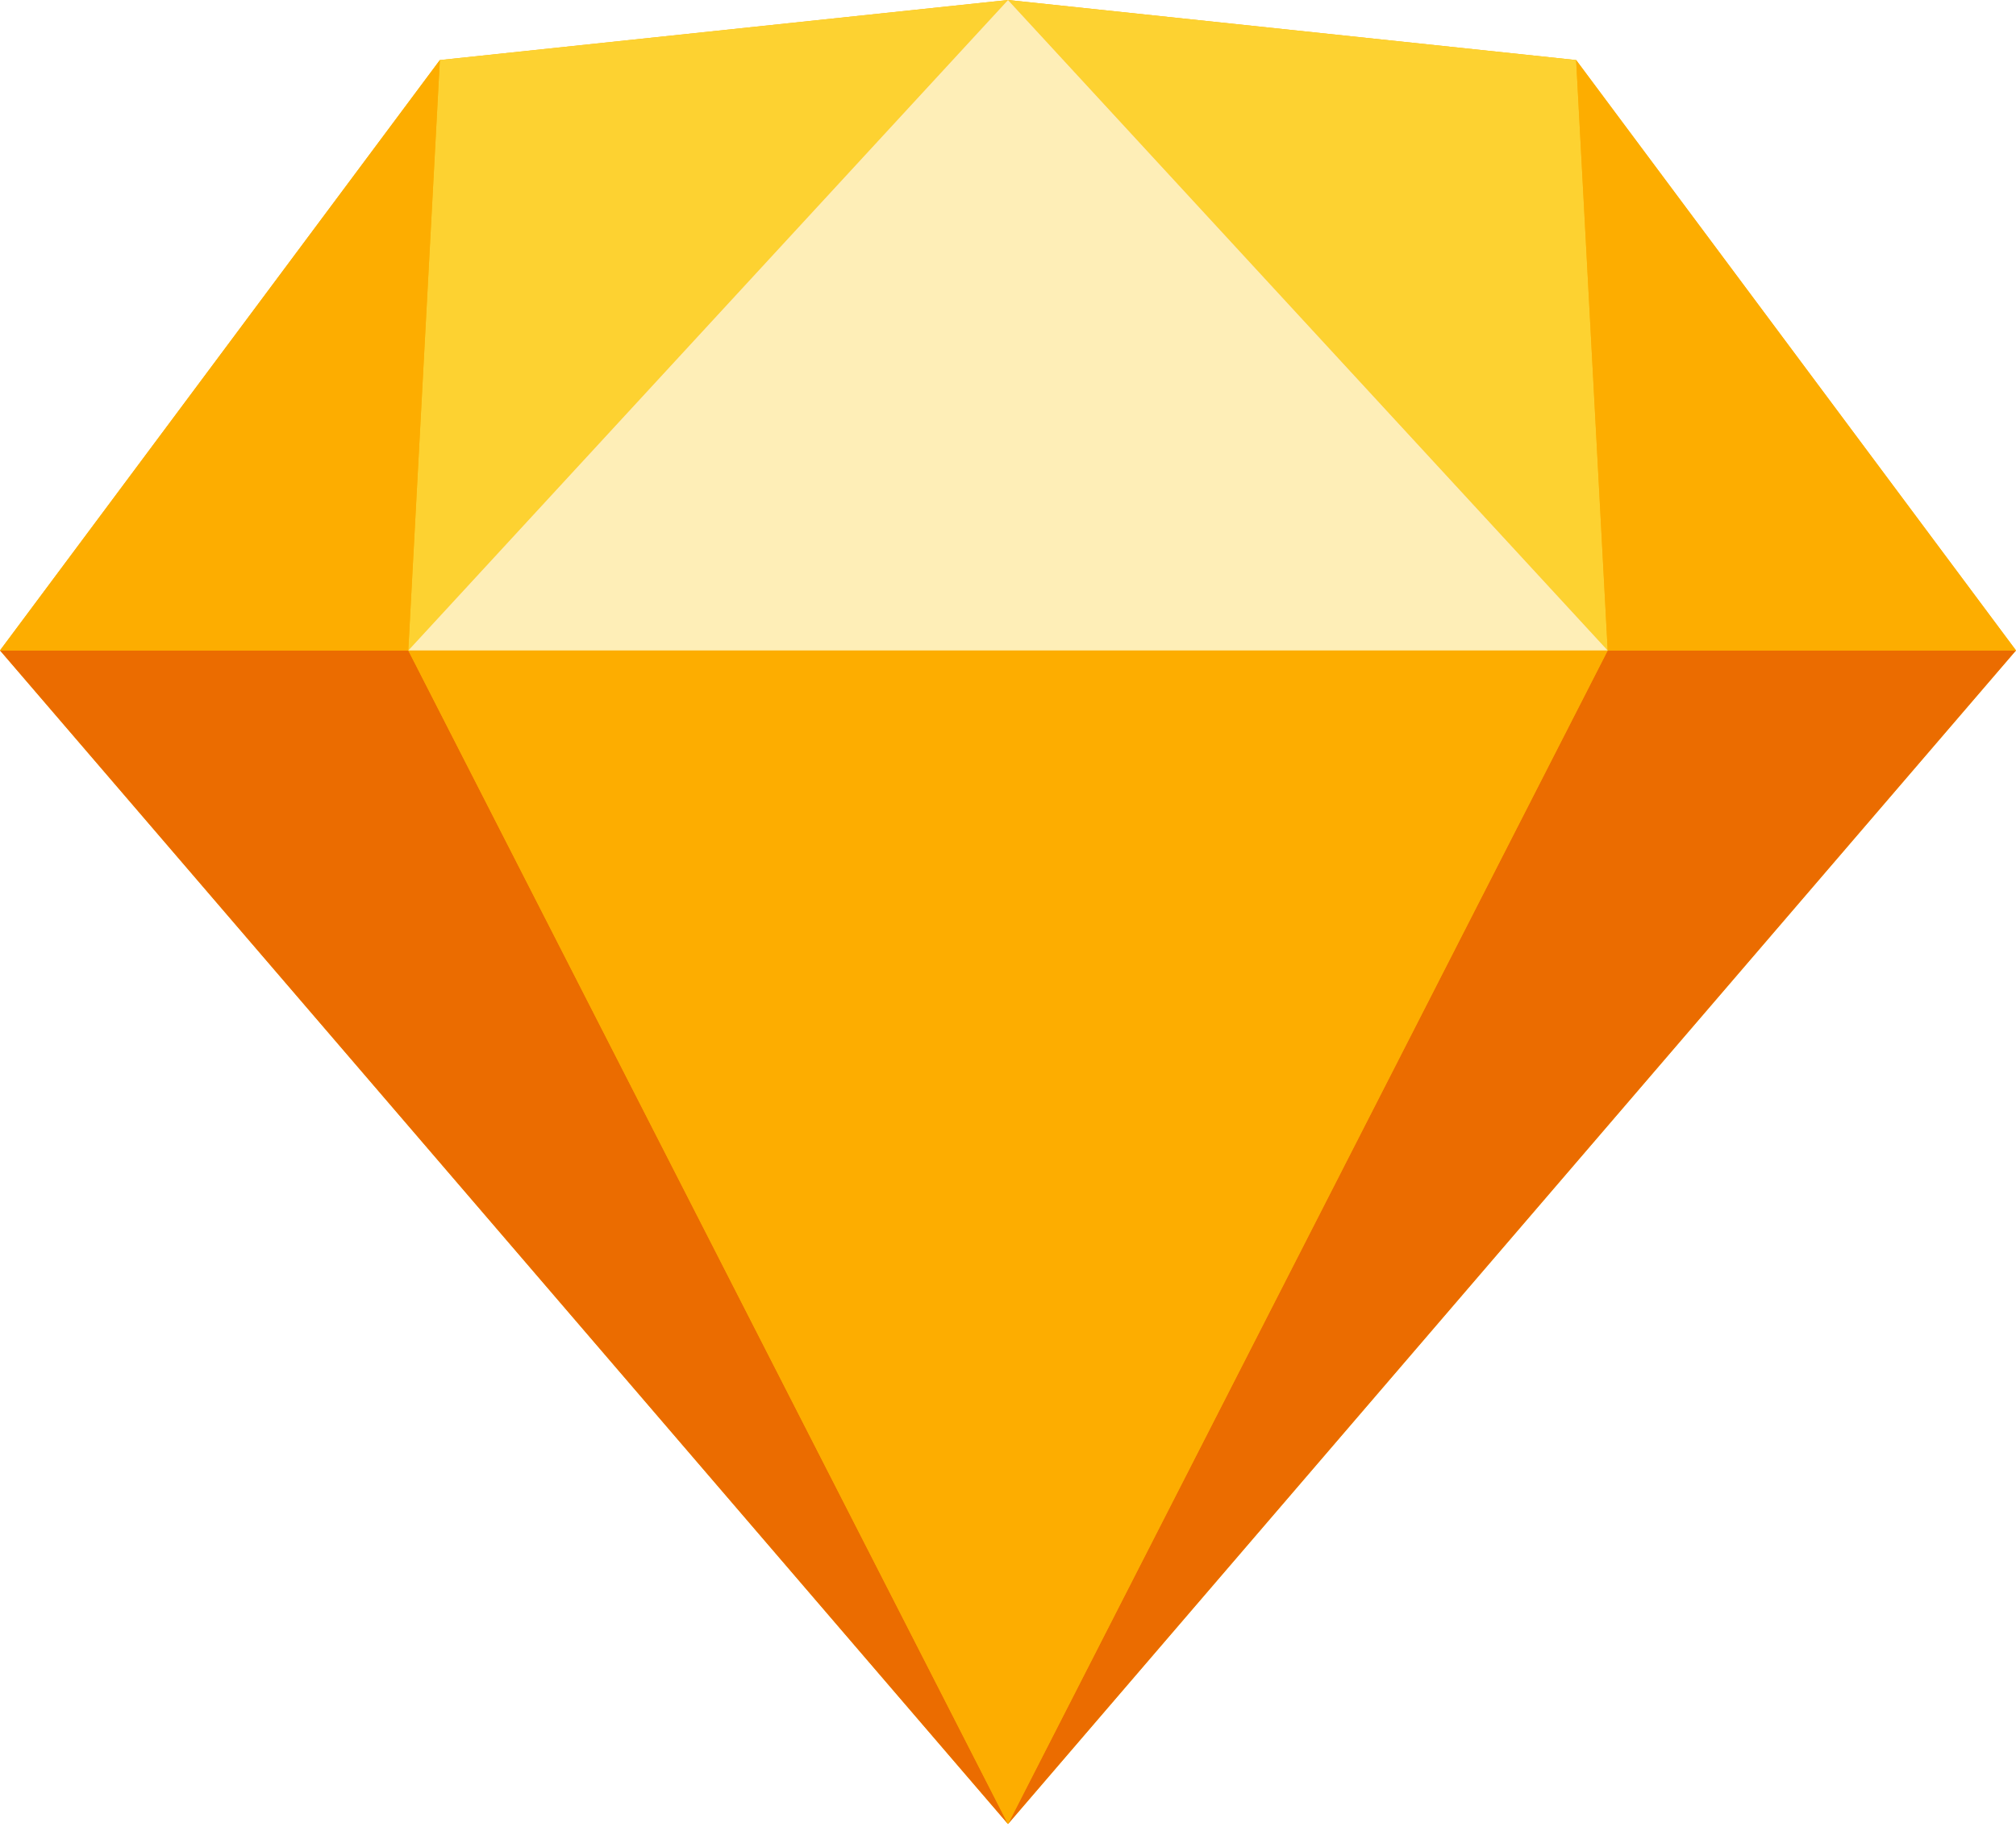
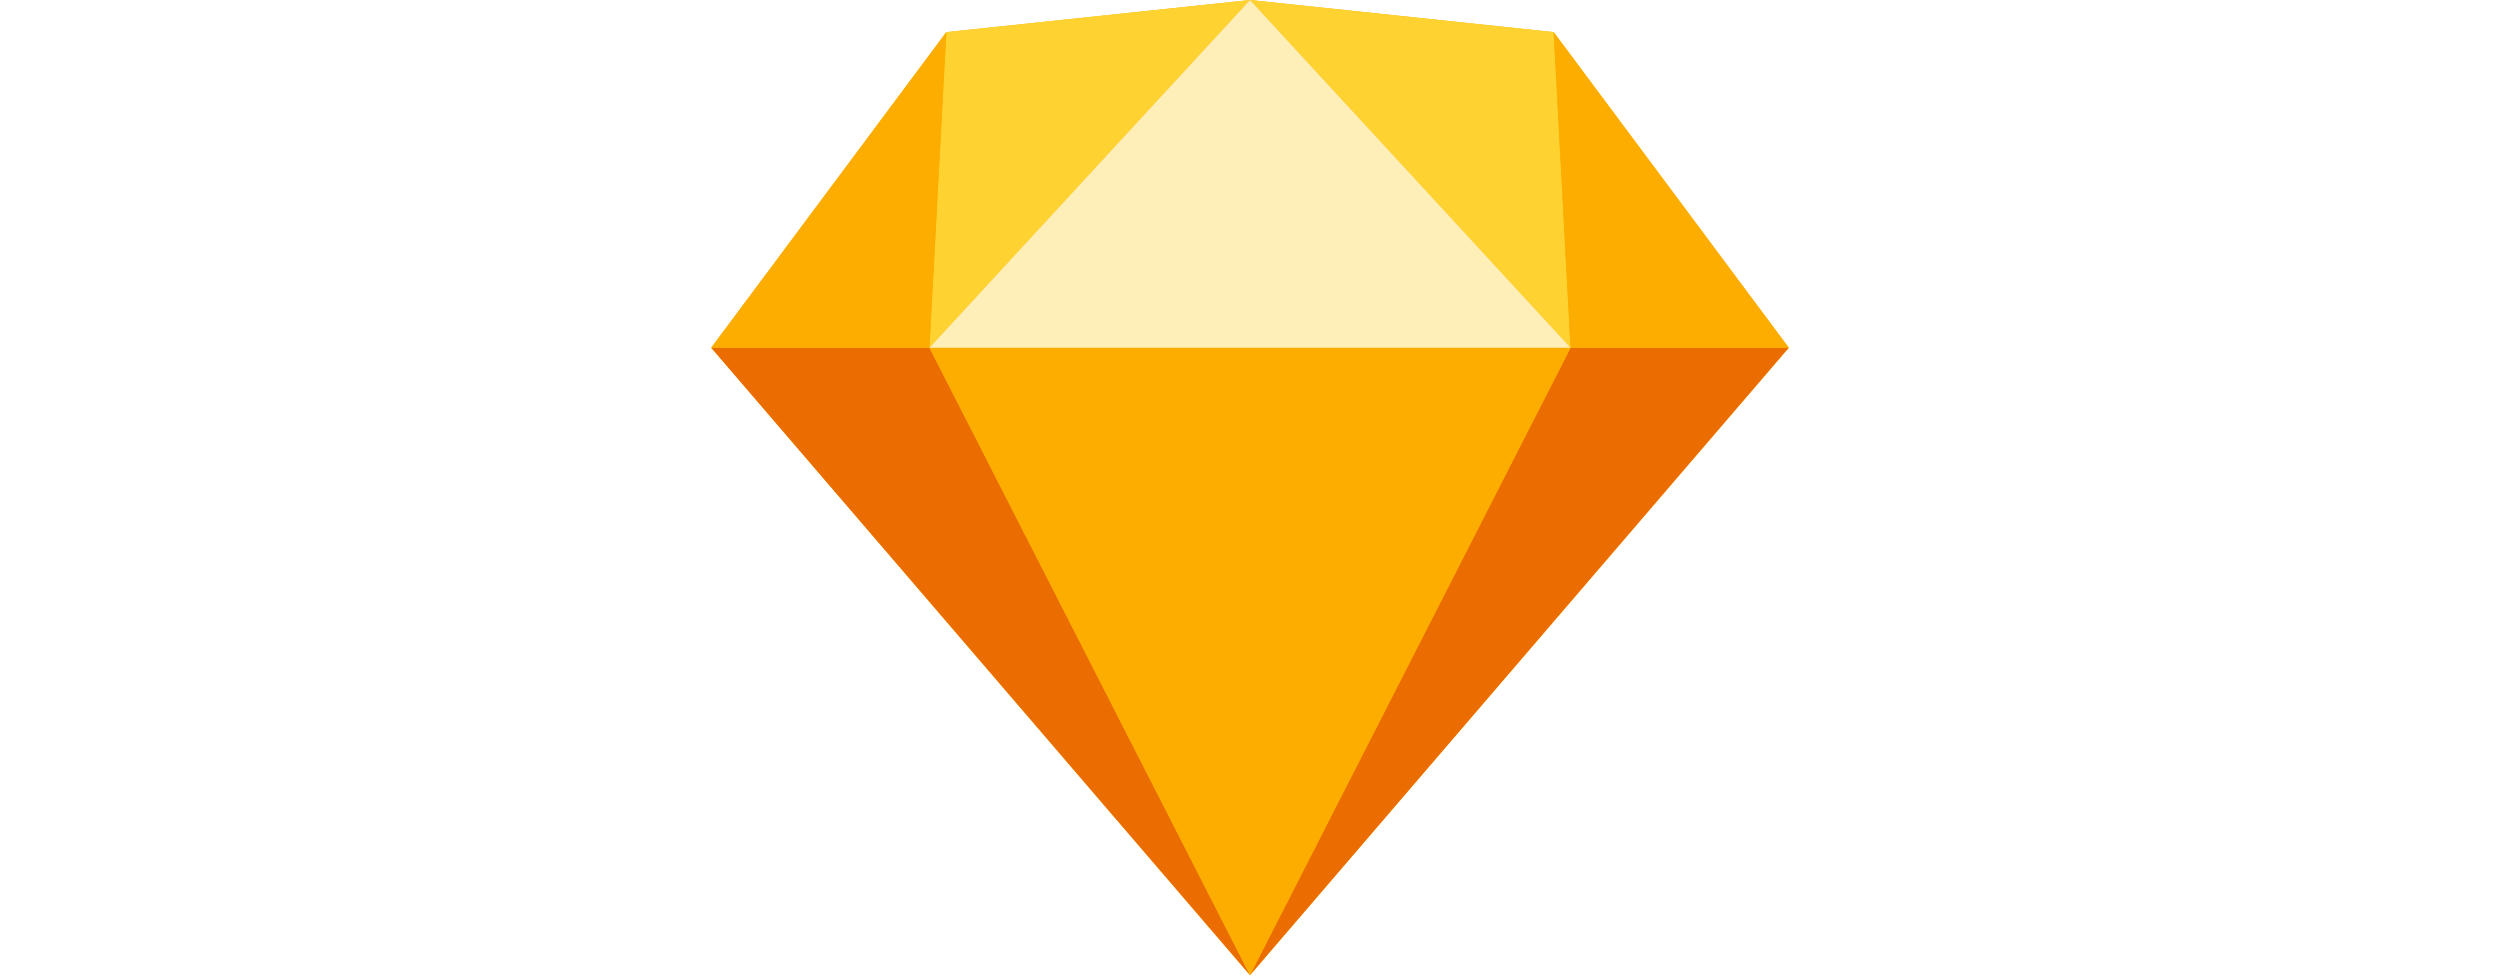
- <svg xmlns="http://www.w3.org/2000/svg" width="256px" height="232px" viewBox="0 0 256 232" version="1.1" preserveAspectRatio="xMidYMid">
+ <svg xmlns="http://www.w3.org/2000/svg" width="256px" height="100px" viewBox="0 0 256 232" version="1.1" preserveAspectRatio="xMidYMid">
  <g>
    <polygon fill="#FDB300" points="128 0 55.855 7.628 -0 82.607 128 231.662 256 82.607 200.146 7.628" />
    <polygon fill="#EB6C00" points="0 82.608 128 231.662 51.846 82.608" />
    <polygon fill="#EB6C00" points="204.153 82.608 128 231.662 255.999 82.608" />
    <polygon fill="#FDAD00" points="51.846 82.608 128 231.662 204.154 82.608" />
    <polygon fill="#FDD231" points="55.855 7.628 51.846 82.607 128 0" />
    <polygon fill="#FDD231" points="204.153 82.608 200.145 7.628 128 0.001" />
    <polygon fill="#FDAD00" points="204.154 82.608 255.999 82.608 200.145 7.628" />
    <polygon fill="#FDAD00" points="0 82.608 51.846 82.608 55.855 7.628" />
    <polygon fill="#FEEEB7" points="128 0 51.846 82.607 204.154 82.607" />
  </g>
</svg>
